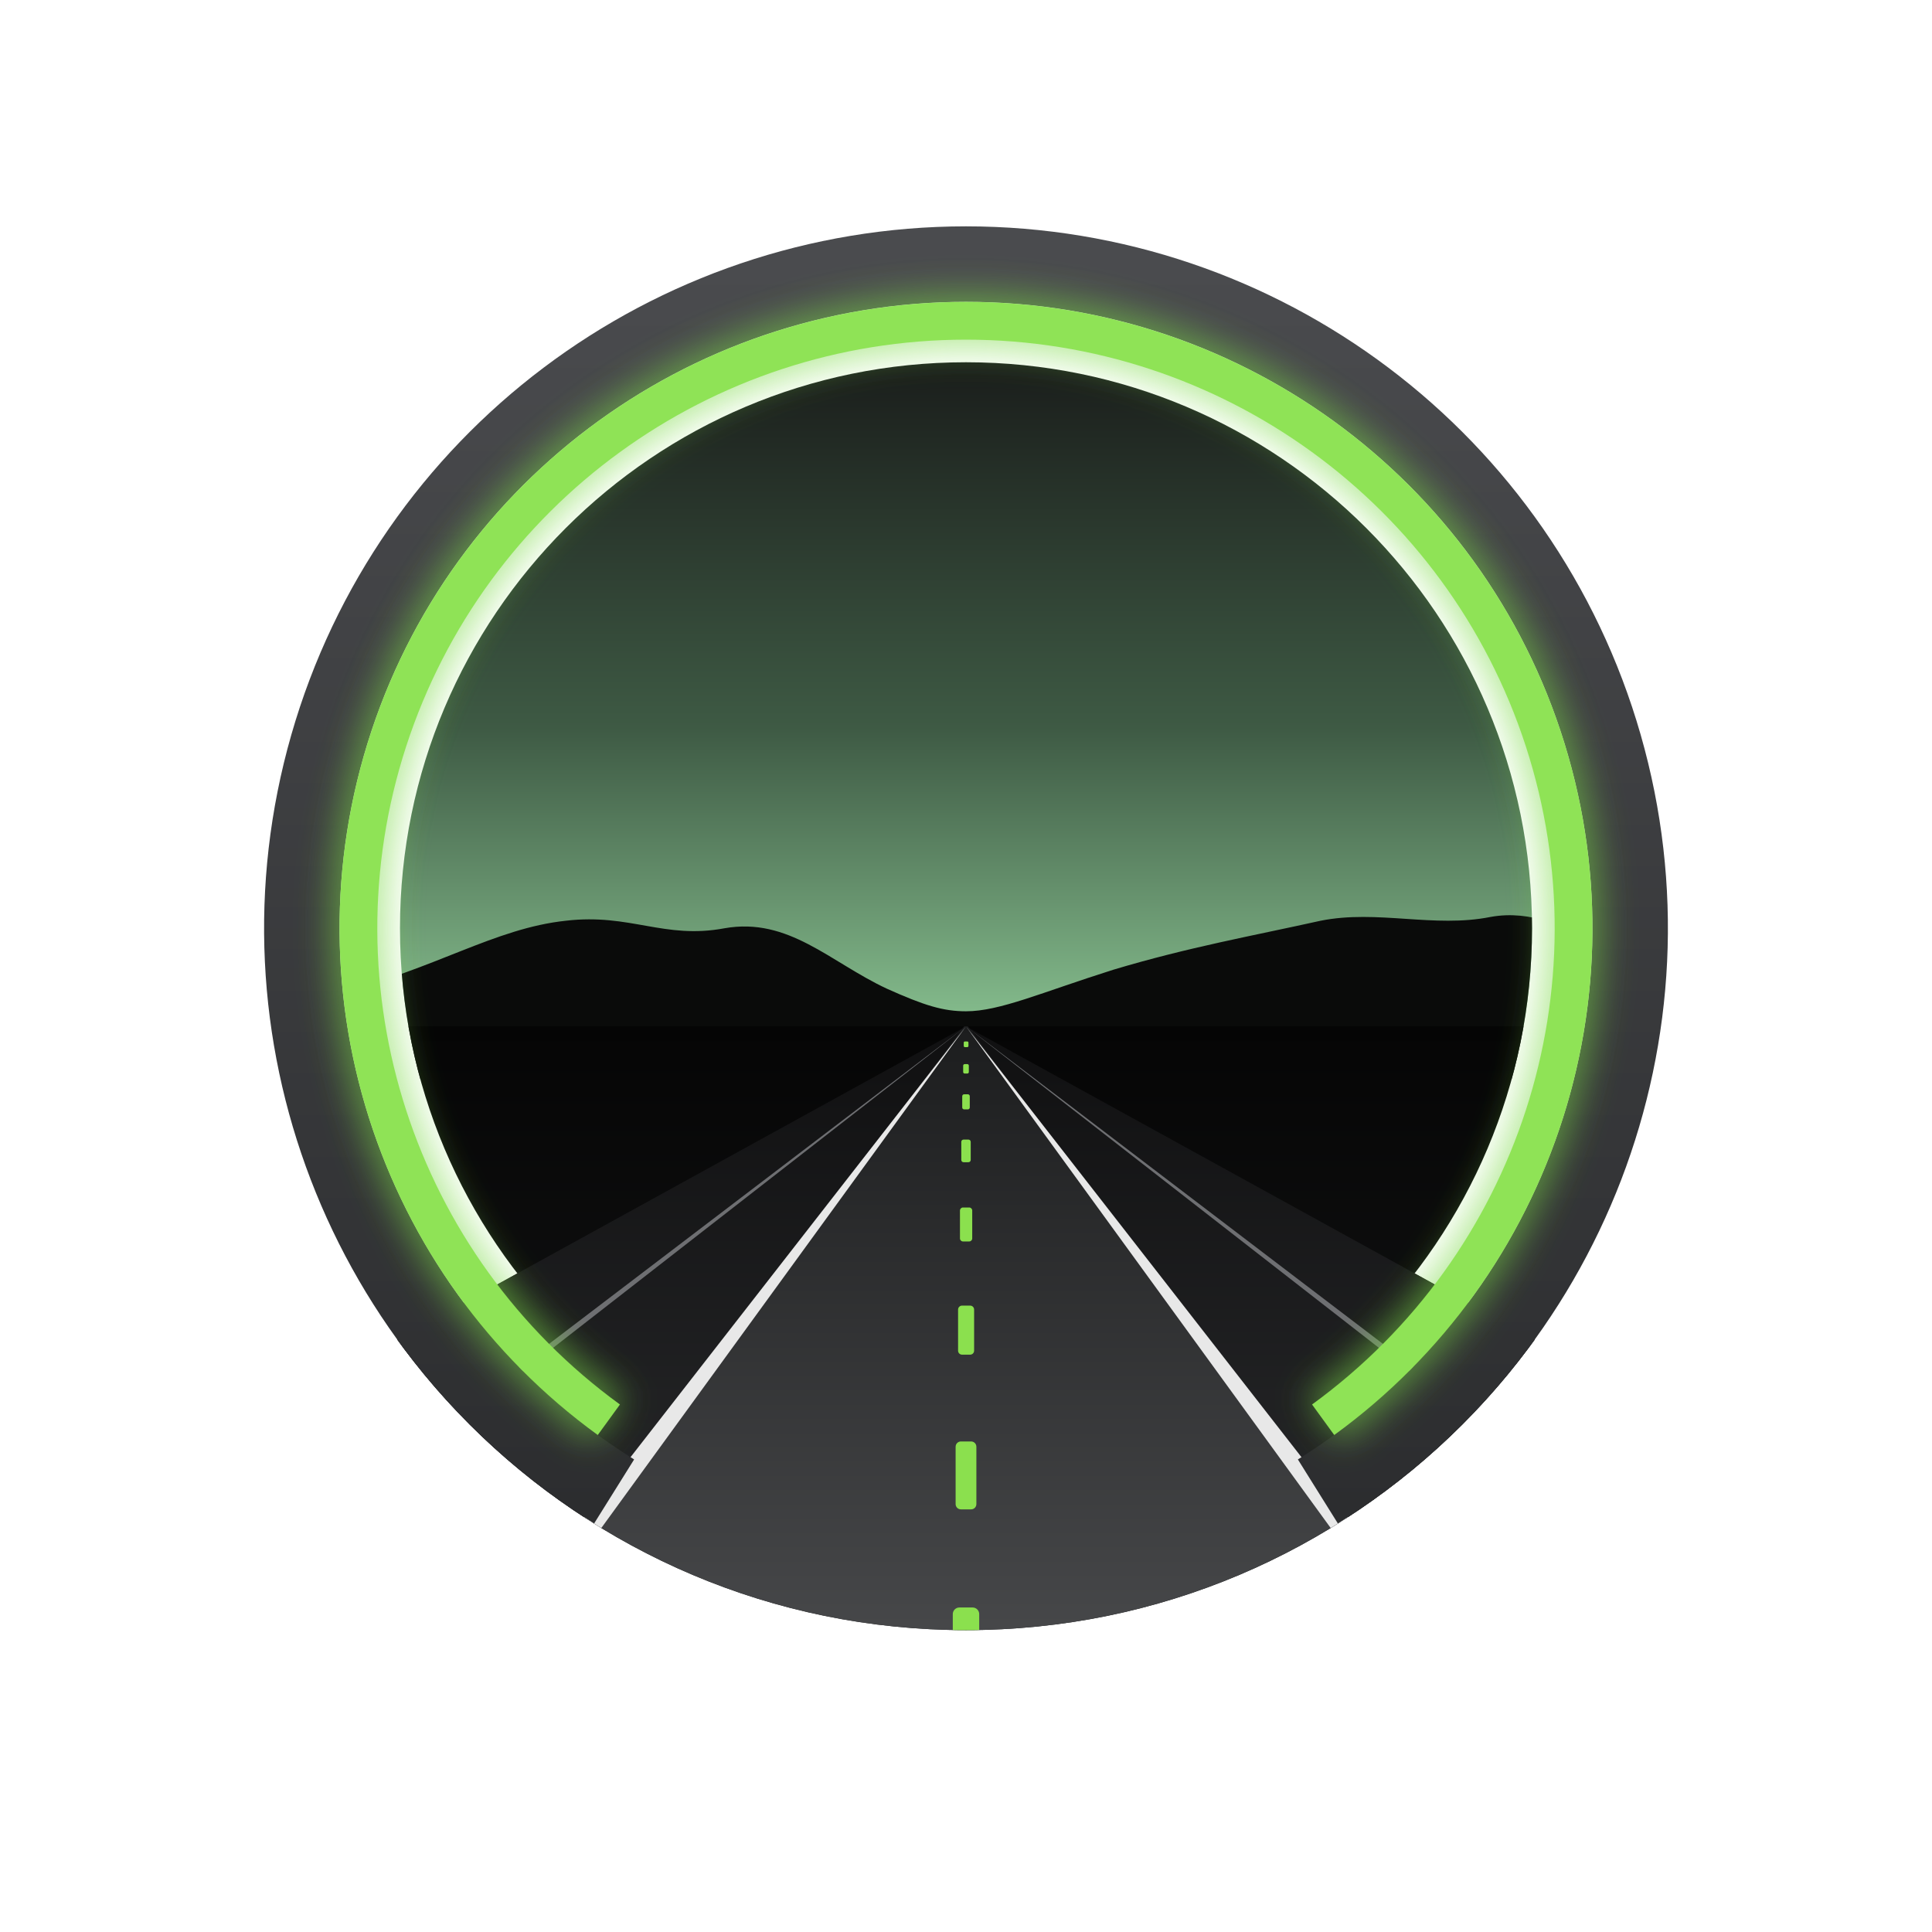
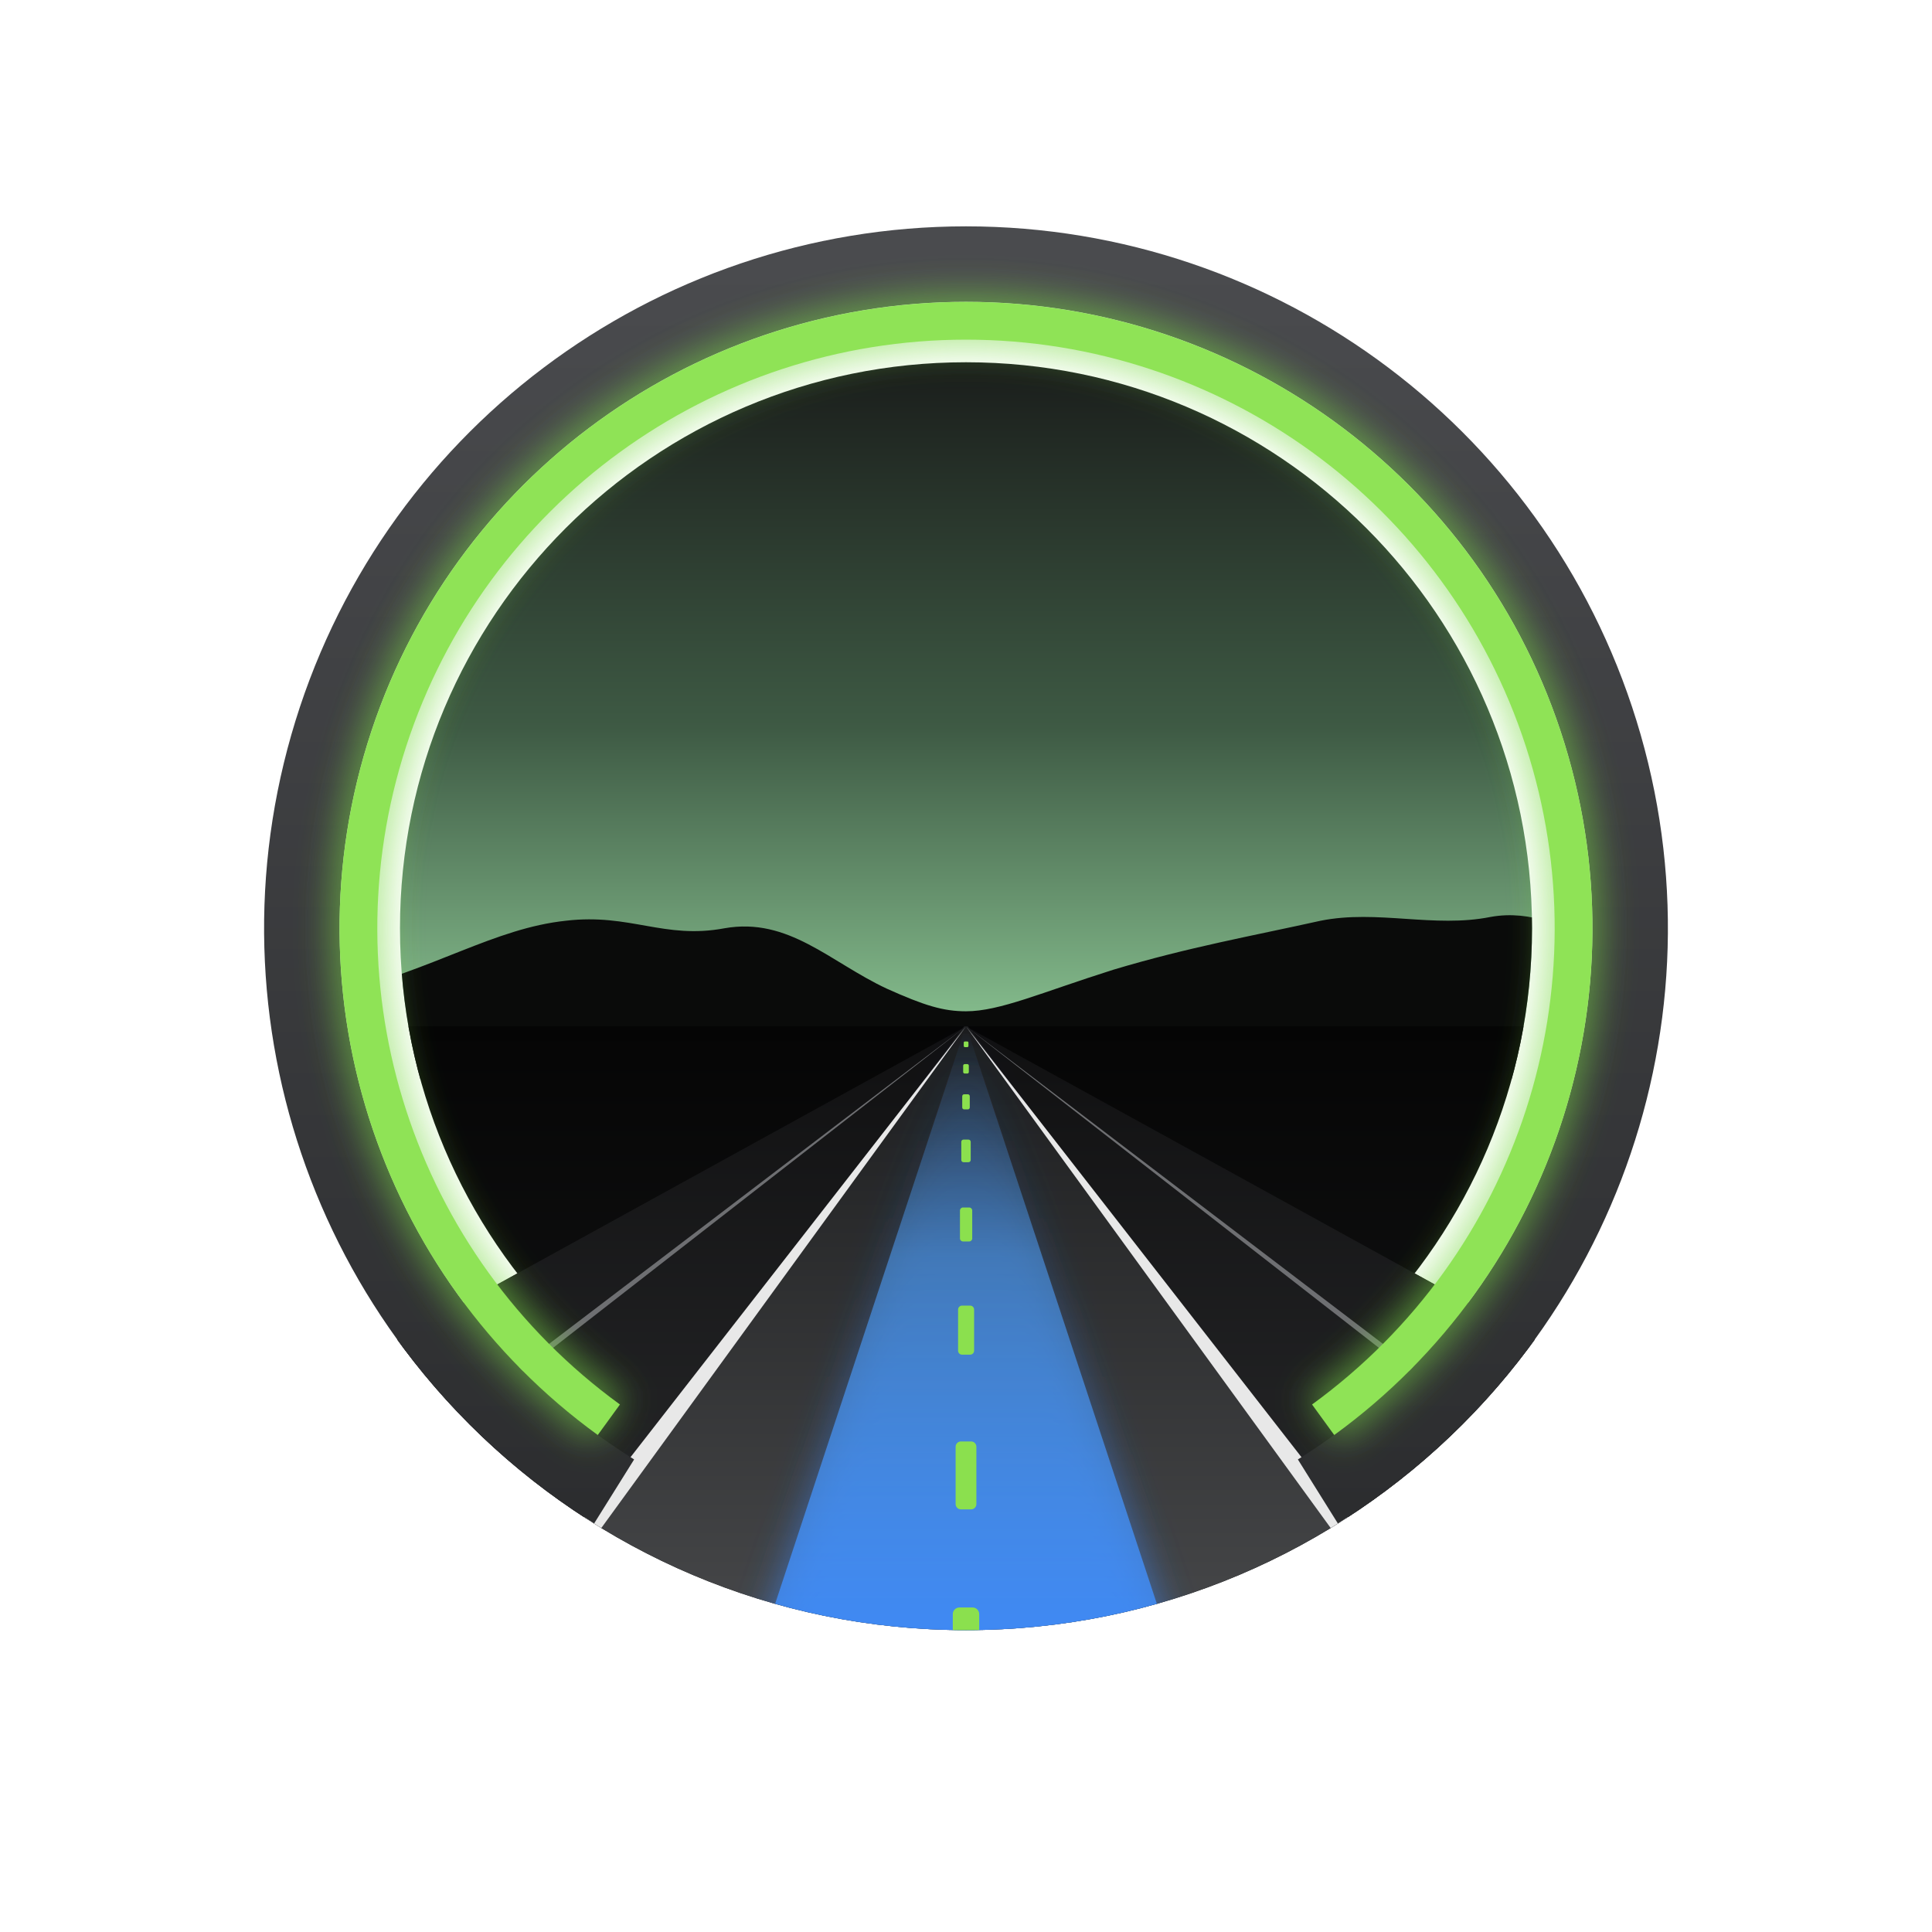
<svg xmlns="http://www.w3.org/2000/svg" width="1024" height="1024" viewBox="0 0 1024 1024">
  <defs>
    <radialGradient id="glow" cx="512" cy="300" r="420" gradientUnits="userSpaceOnUse">
      <stop offset="0" stop-color="#3ADB6D" stop-opacity=".16" />
      <stop offset="1" stop-color="#3ADB6D" stop-opacity="0" />
    </radialGradient>
    <linearGradient id="bg" x1="0" y1="0" x2="0" y2="1">
      <stop offset="0" stop-color="#141615" />
      <stop offset="1" stop-color="#0B0C0C" />
    </linearGradient>
    <linearGradient id="sky" x1="0" y1="140" x2="0" y2="492" gradientUnits="userSpaceOnUse">
      <stop offset="0" stop-color="#1A1D1B" />
      <stop offset=".55" stop-color="#3E5A44" />
      <stop offset="1" stop-color="#86BE8E" />
    </linearGradient>
    <linearGradient id="ground" x1="0" y1="492" x2="0" y2="840" gradientUnits="userSpaceOnUse">
      <stop offset="0" stop-color="#050505" />
      <stop offset="1" stop-color="#1A1B1C" />
    </linearGradient>
    <linearGradient id="asphalt" x1="0" y1="492" x2="0" y2="840" gradientUnits="userSpaceOnUse">
      <stop offset="0" stop-color="#1C1D1E" />
      <stop offset="1" stop-color="#4A4B4D" />
    </linearGradient>
    <linearGradient id="shoulder" x1="0" y1="492" x2="0" y2="840" gradientUnits="userSpaceOnUse">
      <stop offset="0" stop-color="#101011" />
      <stop offset="1" stop-color="#2C2D2F" />
    </linearGradient>
    <linearGradient id="ringGrey" x1="0" y1="88" x2="0" y2="792" gradientUnits="userSpaceOnUse">
      <stop offset="0" stop-color="#4A4B4E" />
      <stop offset="1" stop-color="#2A2B2D" />
    </linearGradient>
+     <linearGradient id="pathFill" x1="0" y1="492" x2="0" y2="840" gradientUnits="userSpaceOnUse">
+       <stop offset="0" stop-color="#4FA3FF" stop-opacity="0" />
+       <stop offset=".35" stop-color="#4FA3FF" stop-opacity=".55" />
+       <stop offset="1" stop-color="#3D8BFF" stop-opacity=".85" />
+     </linearGradient>
+     <linearGradient id="pathGlow" x1="0" y1="492" x2="0" y2="840" gradientUnits="userSpaceOnUse">
+       <stop offset="0" stop-color="#3D8BFF" stop-opacity="0" />
+       <stop offset="1" stop-color="#3D8BFF" stop-opacity=".7" />
+     </linearGradient>
+     <filter id="pathBlur" x="-30%" y="-10%" width="160%" height="120%">
+       <feGaussianBlur stdDeviation="10" />
+     </filter>
    <filter id="neon" x="-20%" y="-20%" width="140%" height="140%">
      <feGaussianBlur stdDeviation="9" />
    </filter>
    <clipPath id="view">
      <circle cx="512" cy="440" r="300" />
      <path d="M512,492 L1144,840 L-120,840 Z" />
    </clipPath>
    <clipPath id="below">
      <circle cx="512" cy="440" r="372.0" />
    </clipPath>
  </defs>
  <g transform="translate(0,52)">
    <g clip-path="url(#below)">
      <g clip-path="url(#view)">
        <rect x="0" y="0" width="1024" height="492" fill="url(#sky)" />
        <path d="M180,474 C230,462 262,440 300,436 C334,432 352,446 384,440 C418,434 440,458 470,472 C490,481 500,484 512,484 C530,484 552,474 590,462 C630,450 664,444 700,436 C730,430 760,440 790,434 C812,430 830,440 844,446 L844,520 L180,520 Z" fill="#0A0B0A" />
        <rect x="0" y="492" width="1024" height="348" fill="url(#ground)" />
        <path d="M512,492 L244,840 L-120,840 Z" fill="url(#shoulder)" />
        <path d="M512,492 L780,840 L1144,840 Z" fill="url(#shoulder)" />
        <path d="M512,492 L55,840 L65,840 Z" fill="#6E6F72" />
        <path d="M512,492 L959,840 L969,840 Z" fill="#6E6F72" />
        <path d="M511,492 L513,492 L774,840 L250,840 Z" fill="url(#asphalt)" />
        <path d="M512,492 L241,840 L259,840 Z" fill="#E8E8E8" />
        <path d="M512,492 L765,840 L783,840 Z" fill="#E8E8E8" />
+         <path d="M510.5,496 L513.5,496 L627.0,840 L397.0,840 Z" fill="url(#pathGlow)" filter="url(#pathBlur)" />
+         <path d="M510.5,496 L513.5,496 L627.0,840 L397.0,840 Z" fill="url(#pathFill)" />
        <rect x="510.8" y="500" width="2.5" height="3" rx="0.6" fill="#8BE04E" />
        <rect x="510.5" y="512" width="3" height="5" rx="0.8" fill="#8BE04E" />
        <rect x="510.0" y="528" width="4" height="8" rx="1.0" fill="#8BE04E" />
        <rect x="509.5" y="552" width="5" height="12" rx="1.2" fill="#8BE04E" />
        <rect x="508.8" y="588" width="6.5" height="18" rx="1.6" fill="#8BE04E" />
        <rect x="507.8" y="640" width="8.5" height="26" rx="2.1" fill="#8BE04E" />
        <rect x="506.5" y="712" width="11" height="36" rx="2.8" fill="#8BE04E" />
        <rect x="505.0" y="800" width="14" height="46" rx="3.5" fill="#8BE04E" />
      </g>
    </g>
    <path d="M325.5,738.5 A352,352 0 1 1 698.5,738.5" fill="none" stroke="url(#ringGrey)" stroke-width="40" stroke-linecap="butt" />
    <path d="M322.7,700.5 A322,322 0 1 1 701.3,700.5" fill="none" stroke="#7CD84A" stroke-width="30" stroke-opacity=".55" filter="url(#neon)" />
    <path d="M322.7,700.5 A322,322 0 1 1 701.3,700.5" fill="none" stroke="#8FE356" stroke-width="20" stroke-linecap="butt" />
  </g>
</svg>
